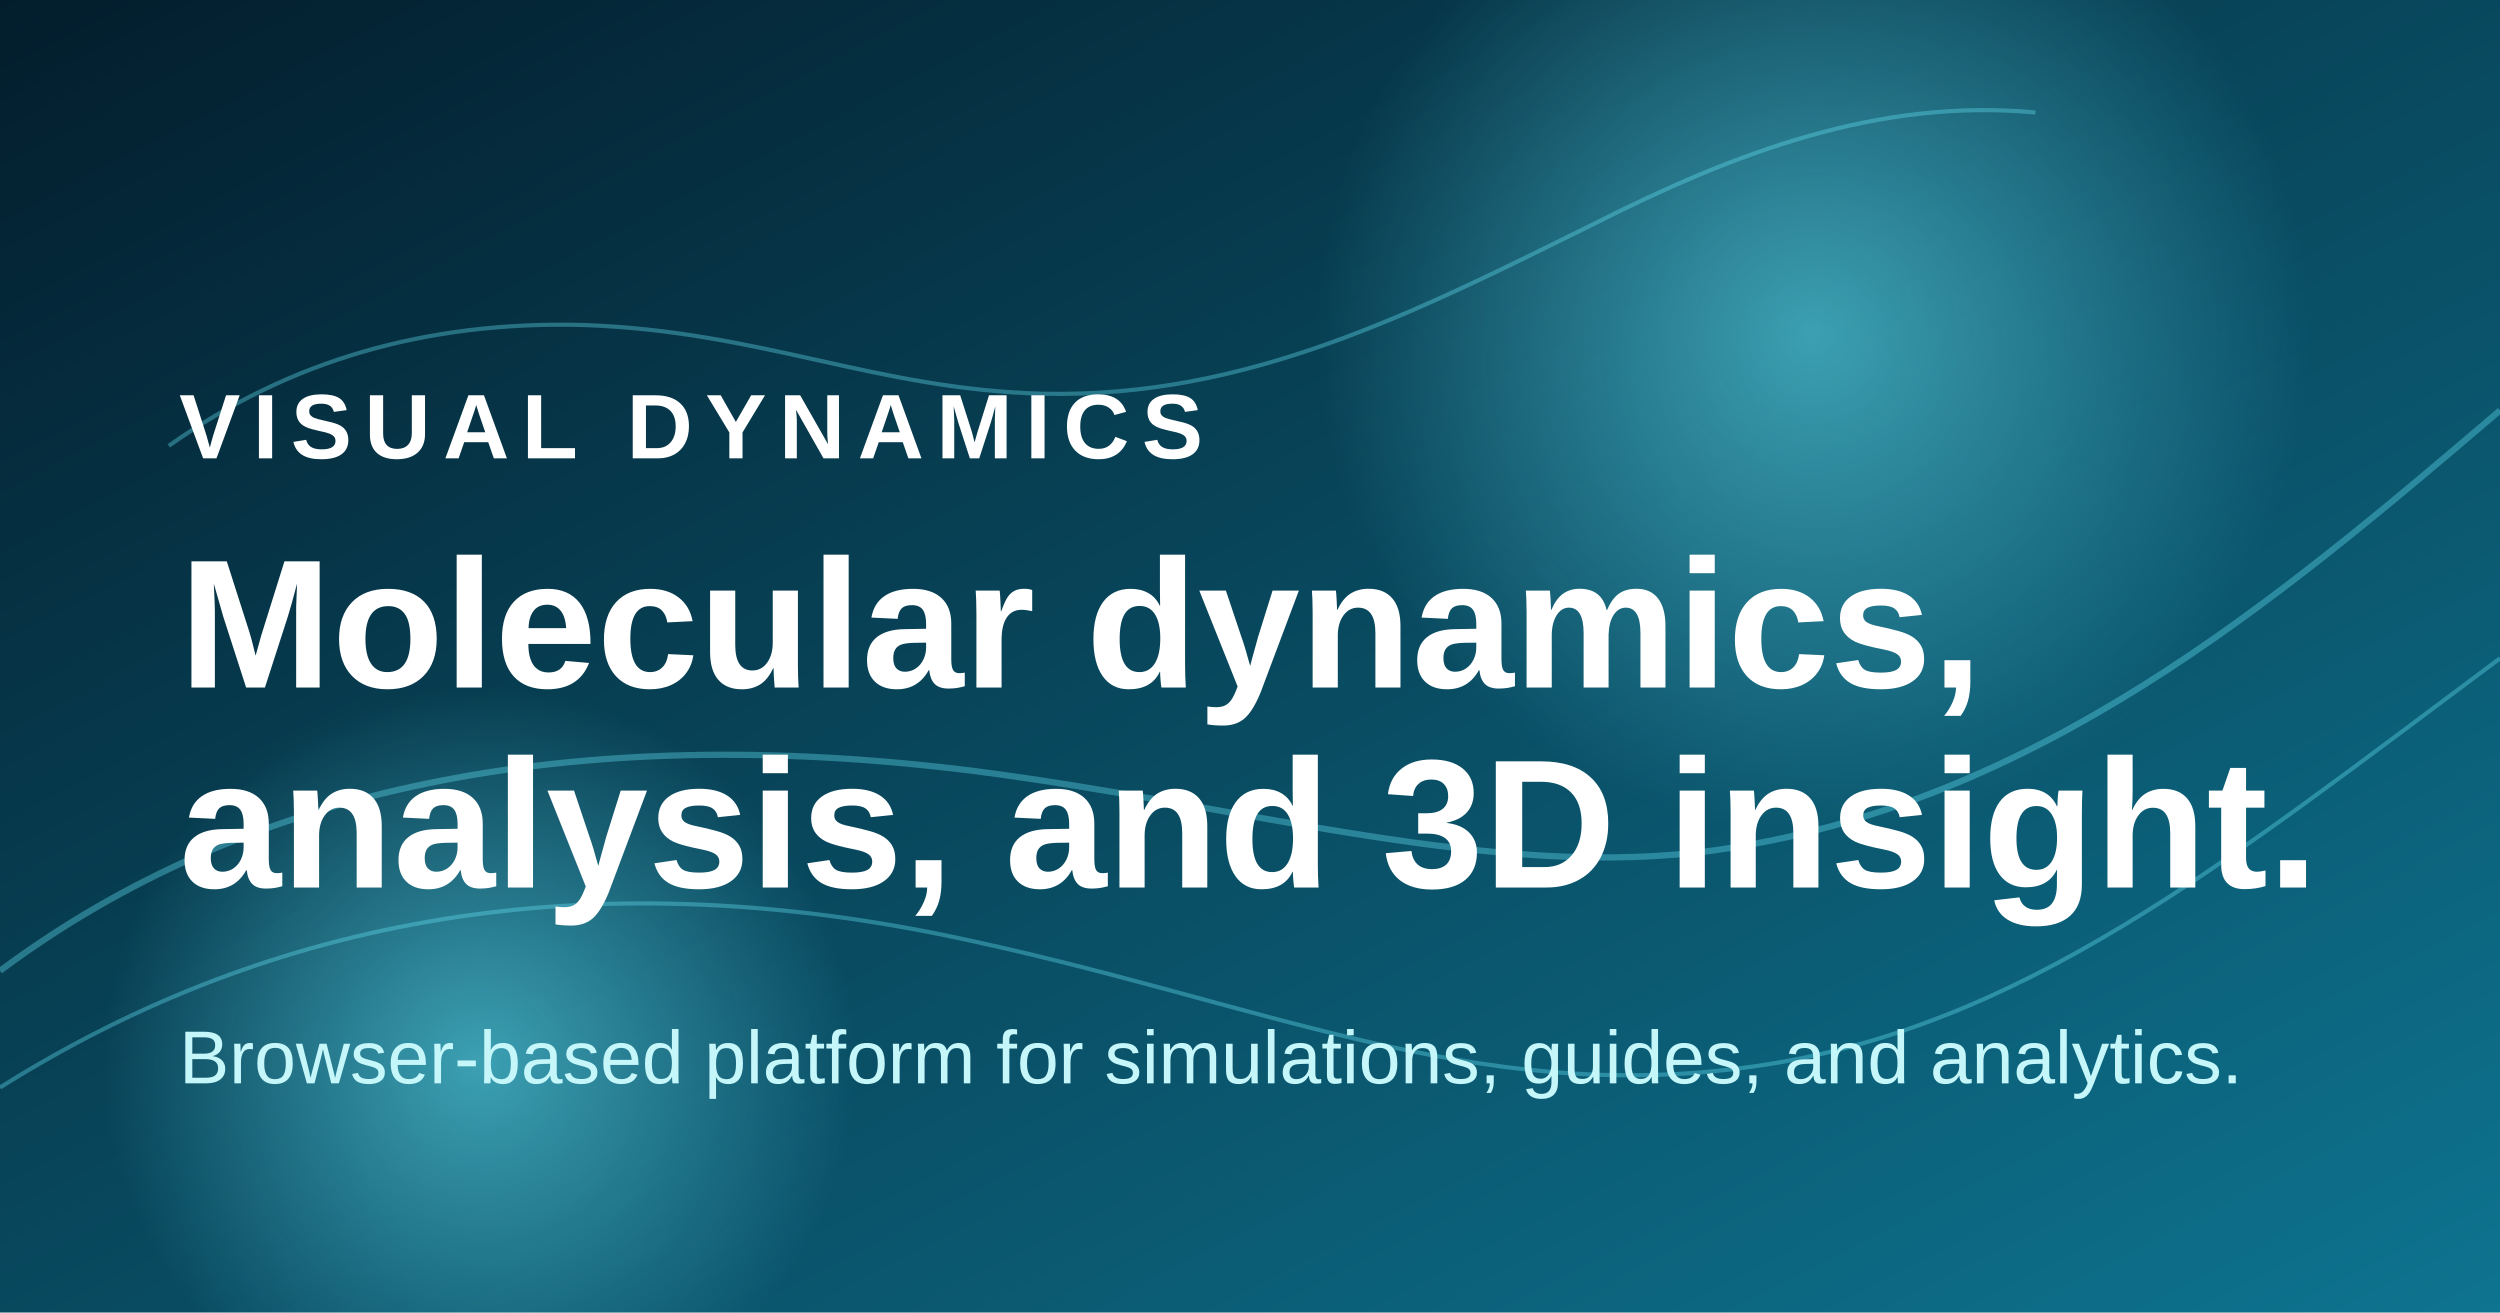
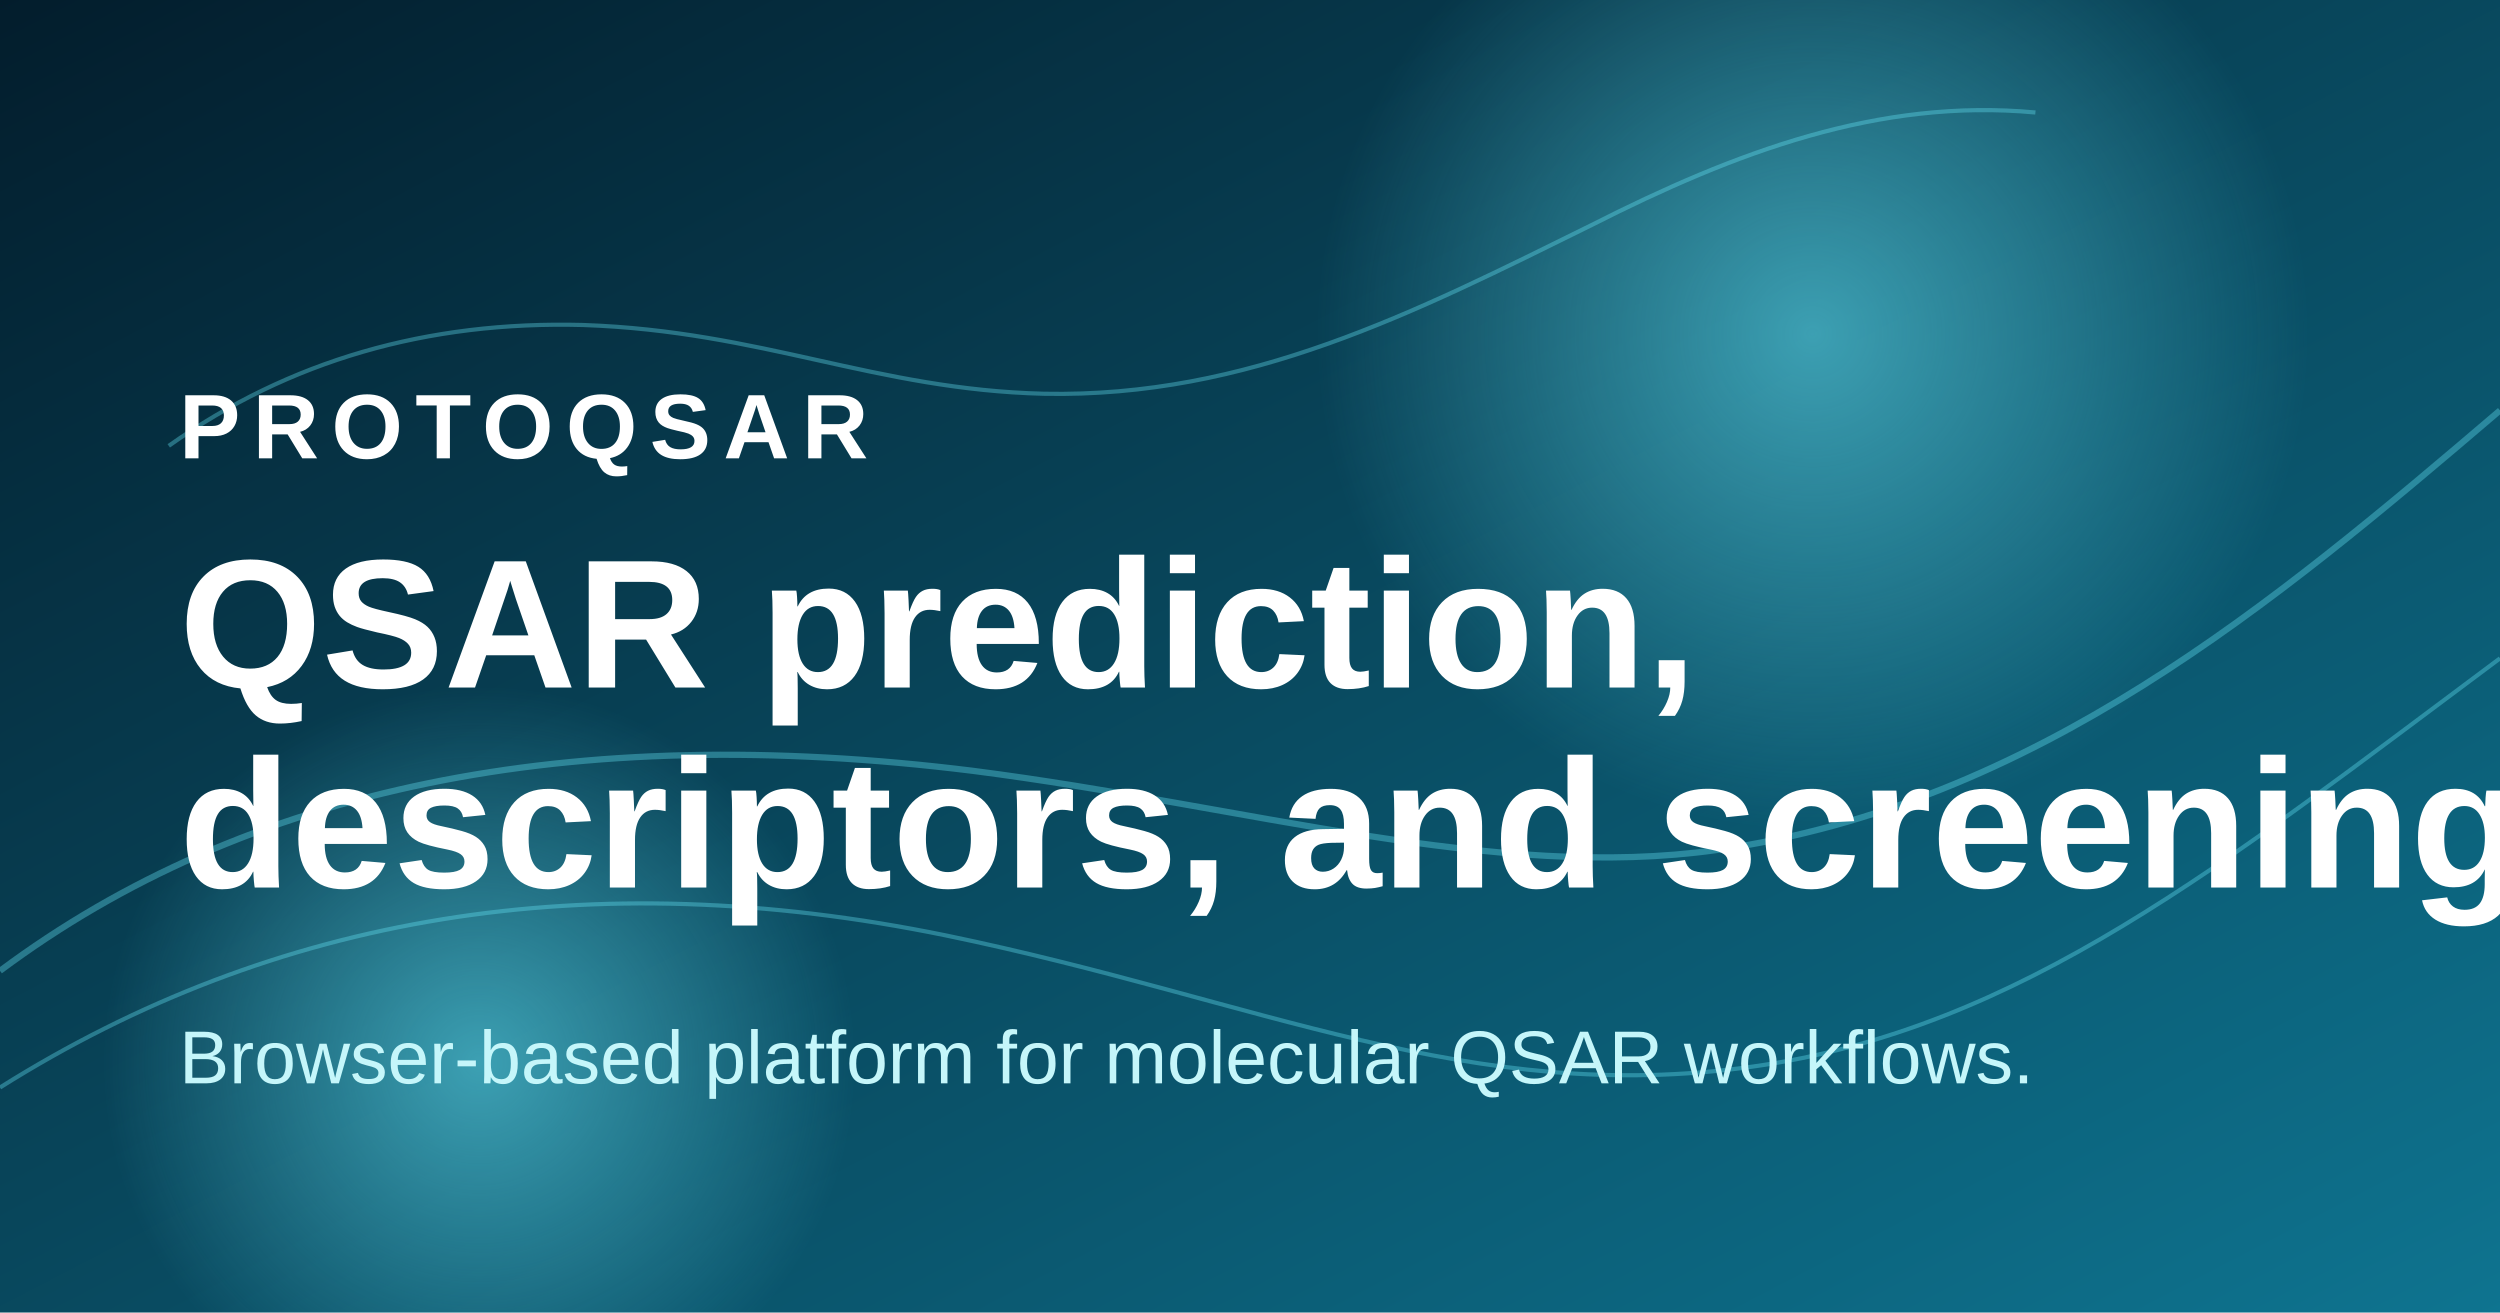
<svg xmlns="http://www.w3.org/2000/svg" viewBox="0 0 1200 630">
  <defs>
    <linearGradient id="bg" x1="0%" x2="100%" y1="0%" y2="100%">
      <stop offset="0%" stop-color="#031d2c" />
      <stop offset="100%" stop-color="#0e7490" />
    </linearGradient>
    <radialGradient id="glow" cx="50%" cy="50%" r="50%">
      <stop offset="0%" stop-color="#67e8f9" stop-opacity="0.55" />
      <stop offset="100%" stop-color="#67e8f9" stop-opacity="0" />
    </radialGradient>
  </defs>
  <rect width="1200" height="630" fill="url(#bg)" />
  <circle cx="870" cy="160" r="240" fill="url(#glow)" />
  <circle cx="230" cy="510" r="180" fill="url(#glow)" />
  <g fill="none" stroke="#67e8f9" stroke-opacity="0.35">
    <path d="M0 466c118-88 274-120 467-96 132 17 251 53 357 38 153-22 267-118 376-211" stroke-width="3" />
    <path d="M0 522c132-83 283-108 454-73 150 31 252 82 387 63 129-18 226-97 359-196" stroke-width="2" />
    <path d="M81 214c58-41 124-60 199-58 86 3 140 31 221 33 98 2 178-39 263-81 69-35 138-61 213-54" stroke-width="2" />
  </g>
  <g fill="#fff">
    <text x="86" y="220" font-family="Arial, Helvetica, sans-serif" font-size="44" font-weight="700" letter-spacing="6">
-       VISUAL DYNAMICS
+       PROTOQSAR
    </text>
    <text x="86" y="330" font-family="Arial, Helvetica, sans-serif" font-size="88" font-weight="700">
-       Molecular dynamics,
+       QSAR prediction,
    </text>
    <text x="86" y="426" font-family="Arial, Helvetica, sans-serif" font-size="88" font-weight="700">
-       analysis, and 3D insight.
+       descriptors, and screening.
    </text>
    <text x="86" y="520" font-family="Arial, Helvetica, sans-serif" font-size="36" fill="#c5f6fa">
-       Browser-based platform for simulations, guides, and analytics.
+       Browser-based platform for molecular QSAR workflows.
    </text>
  </g>
</svg>
